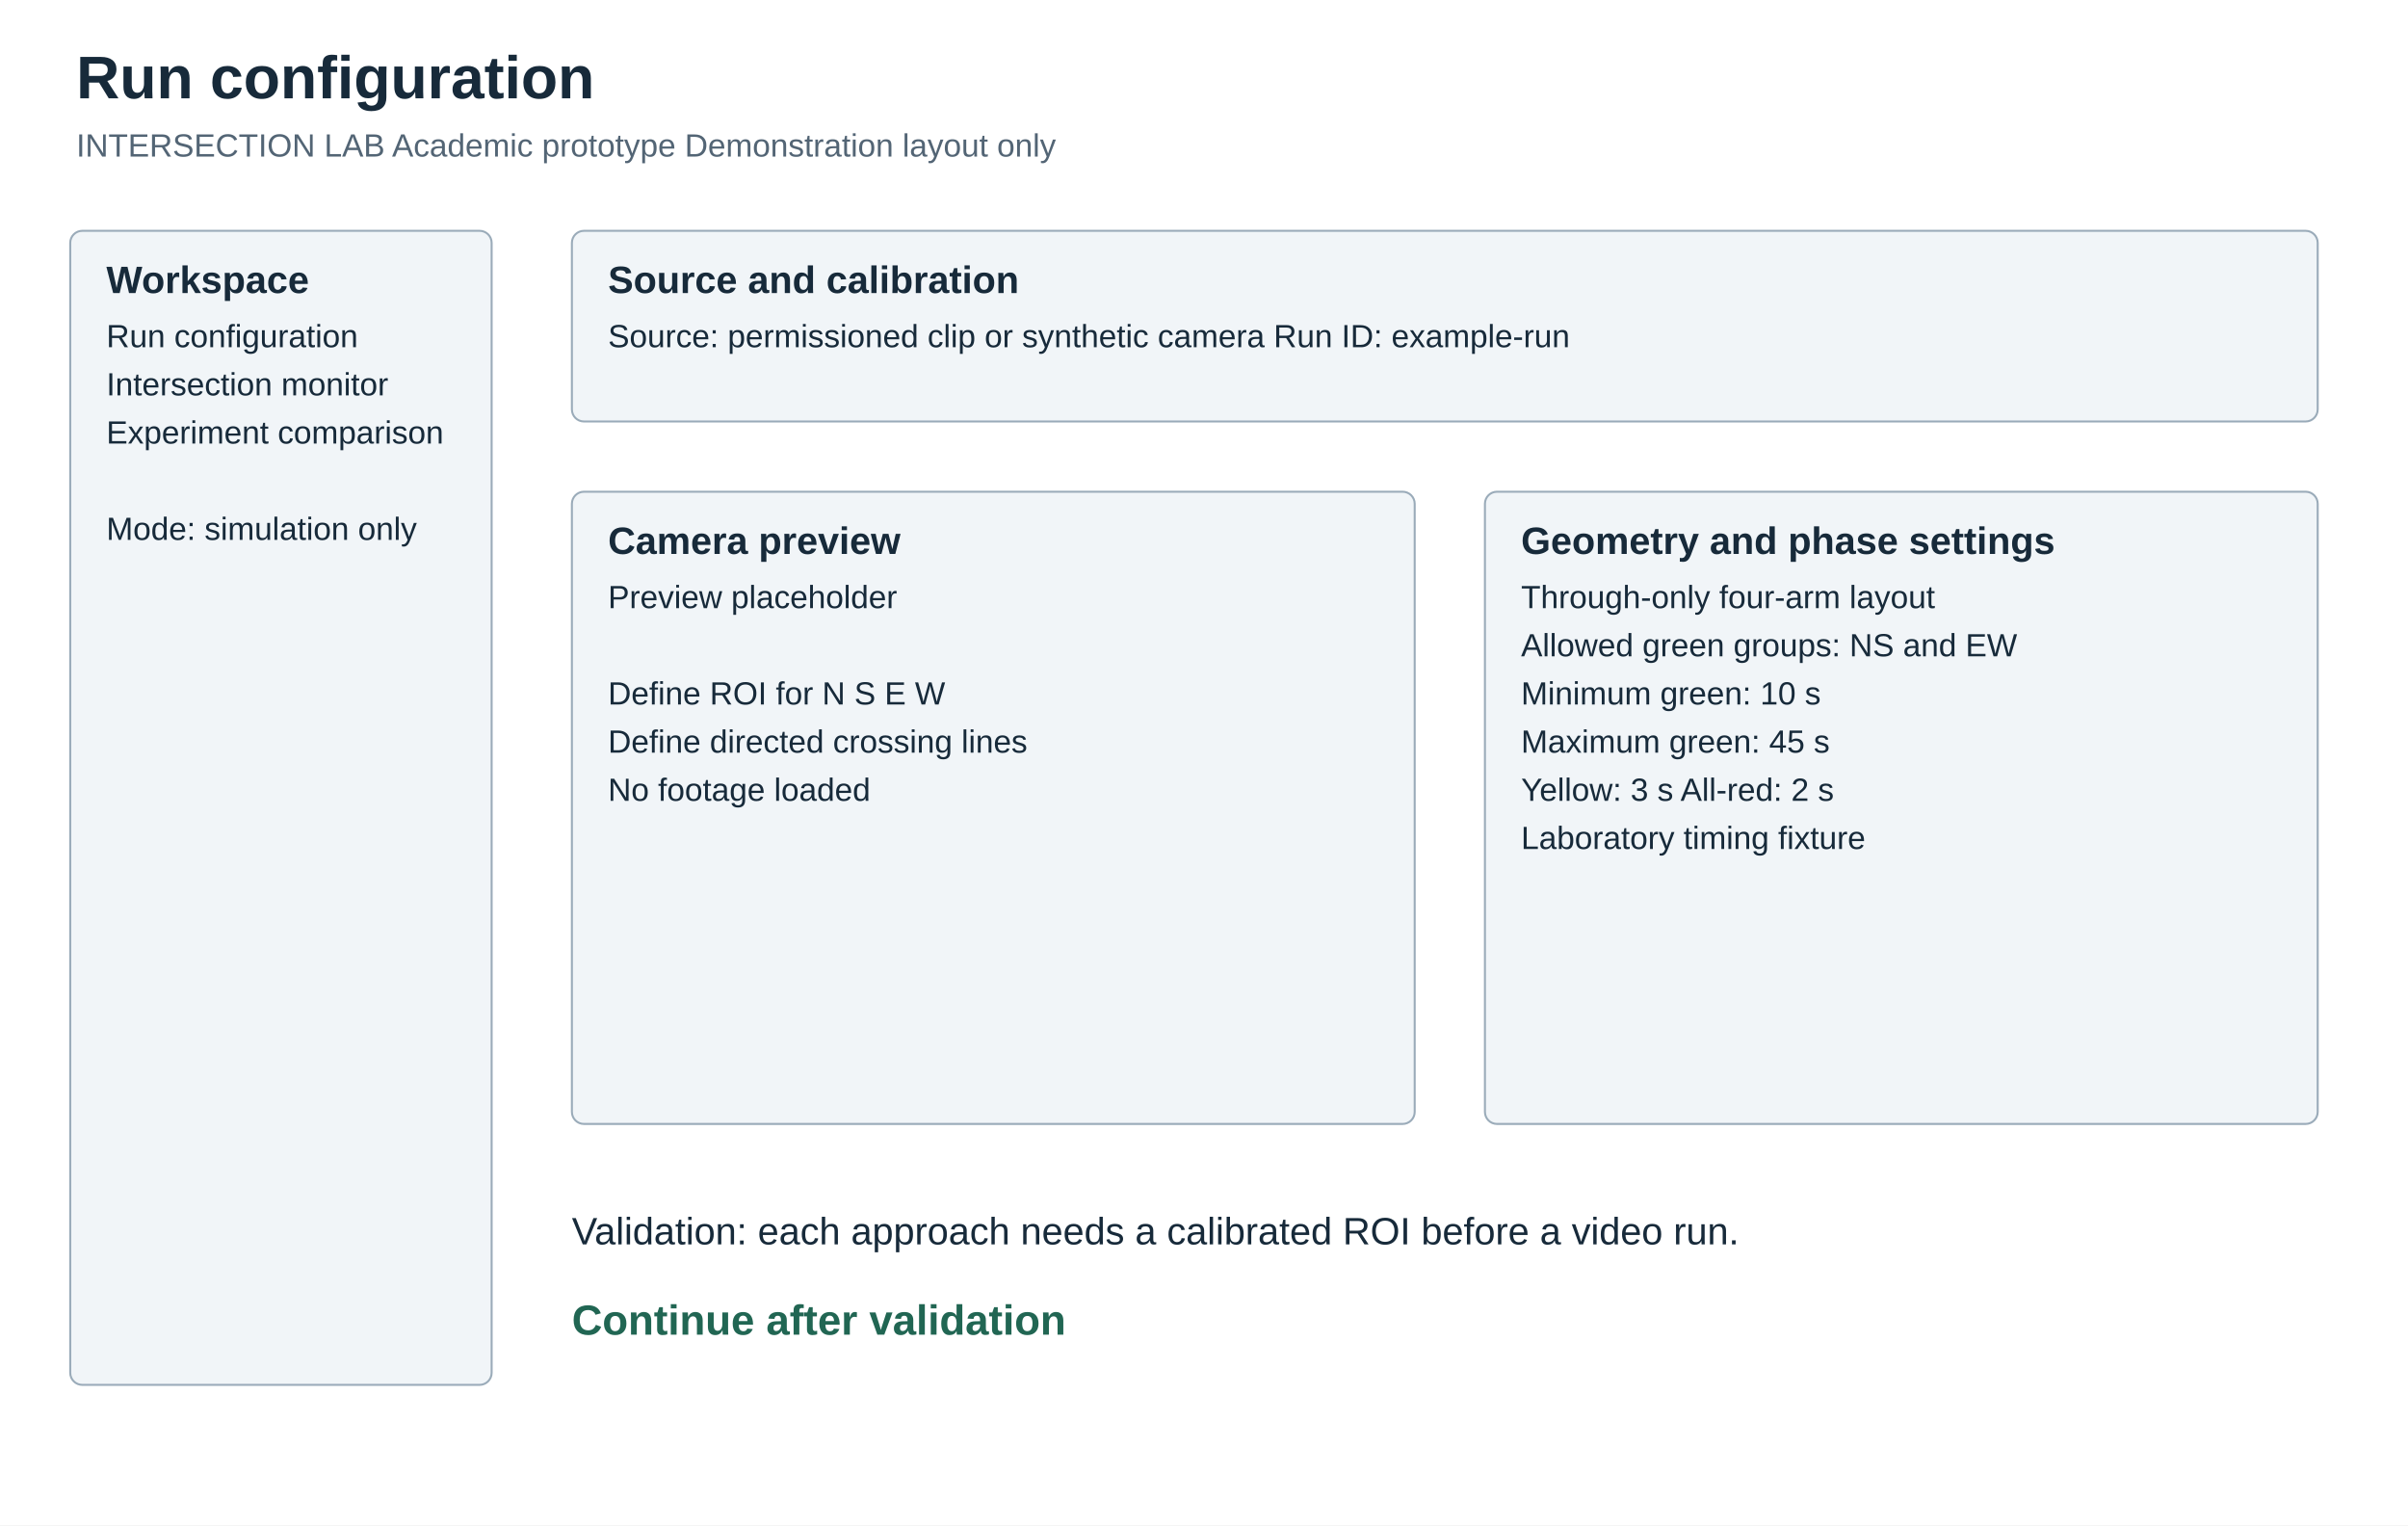
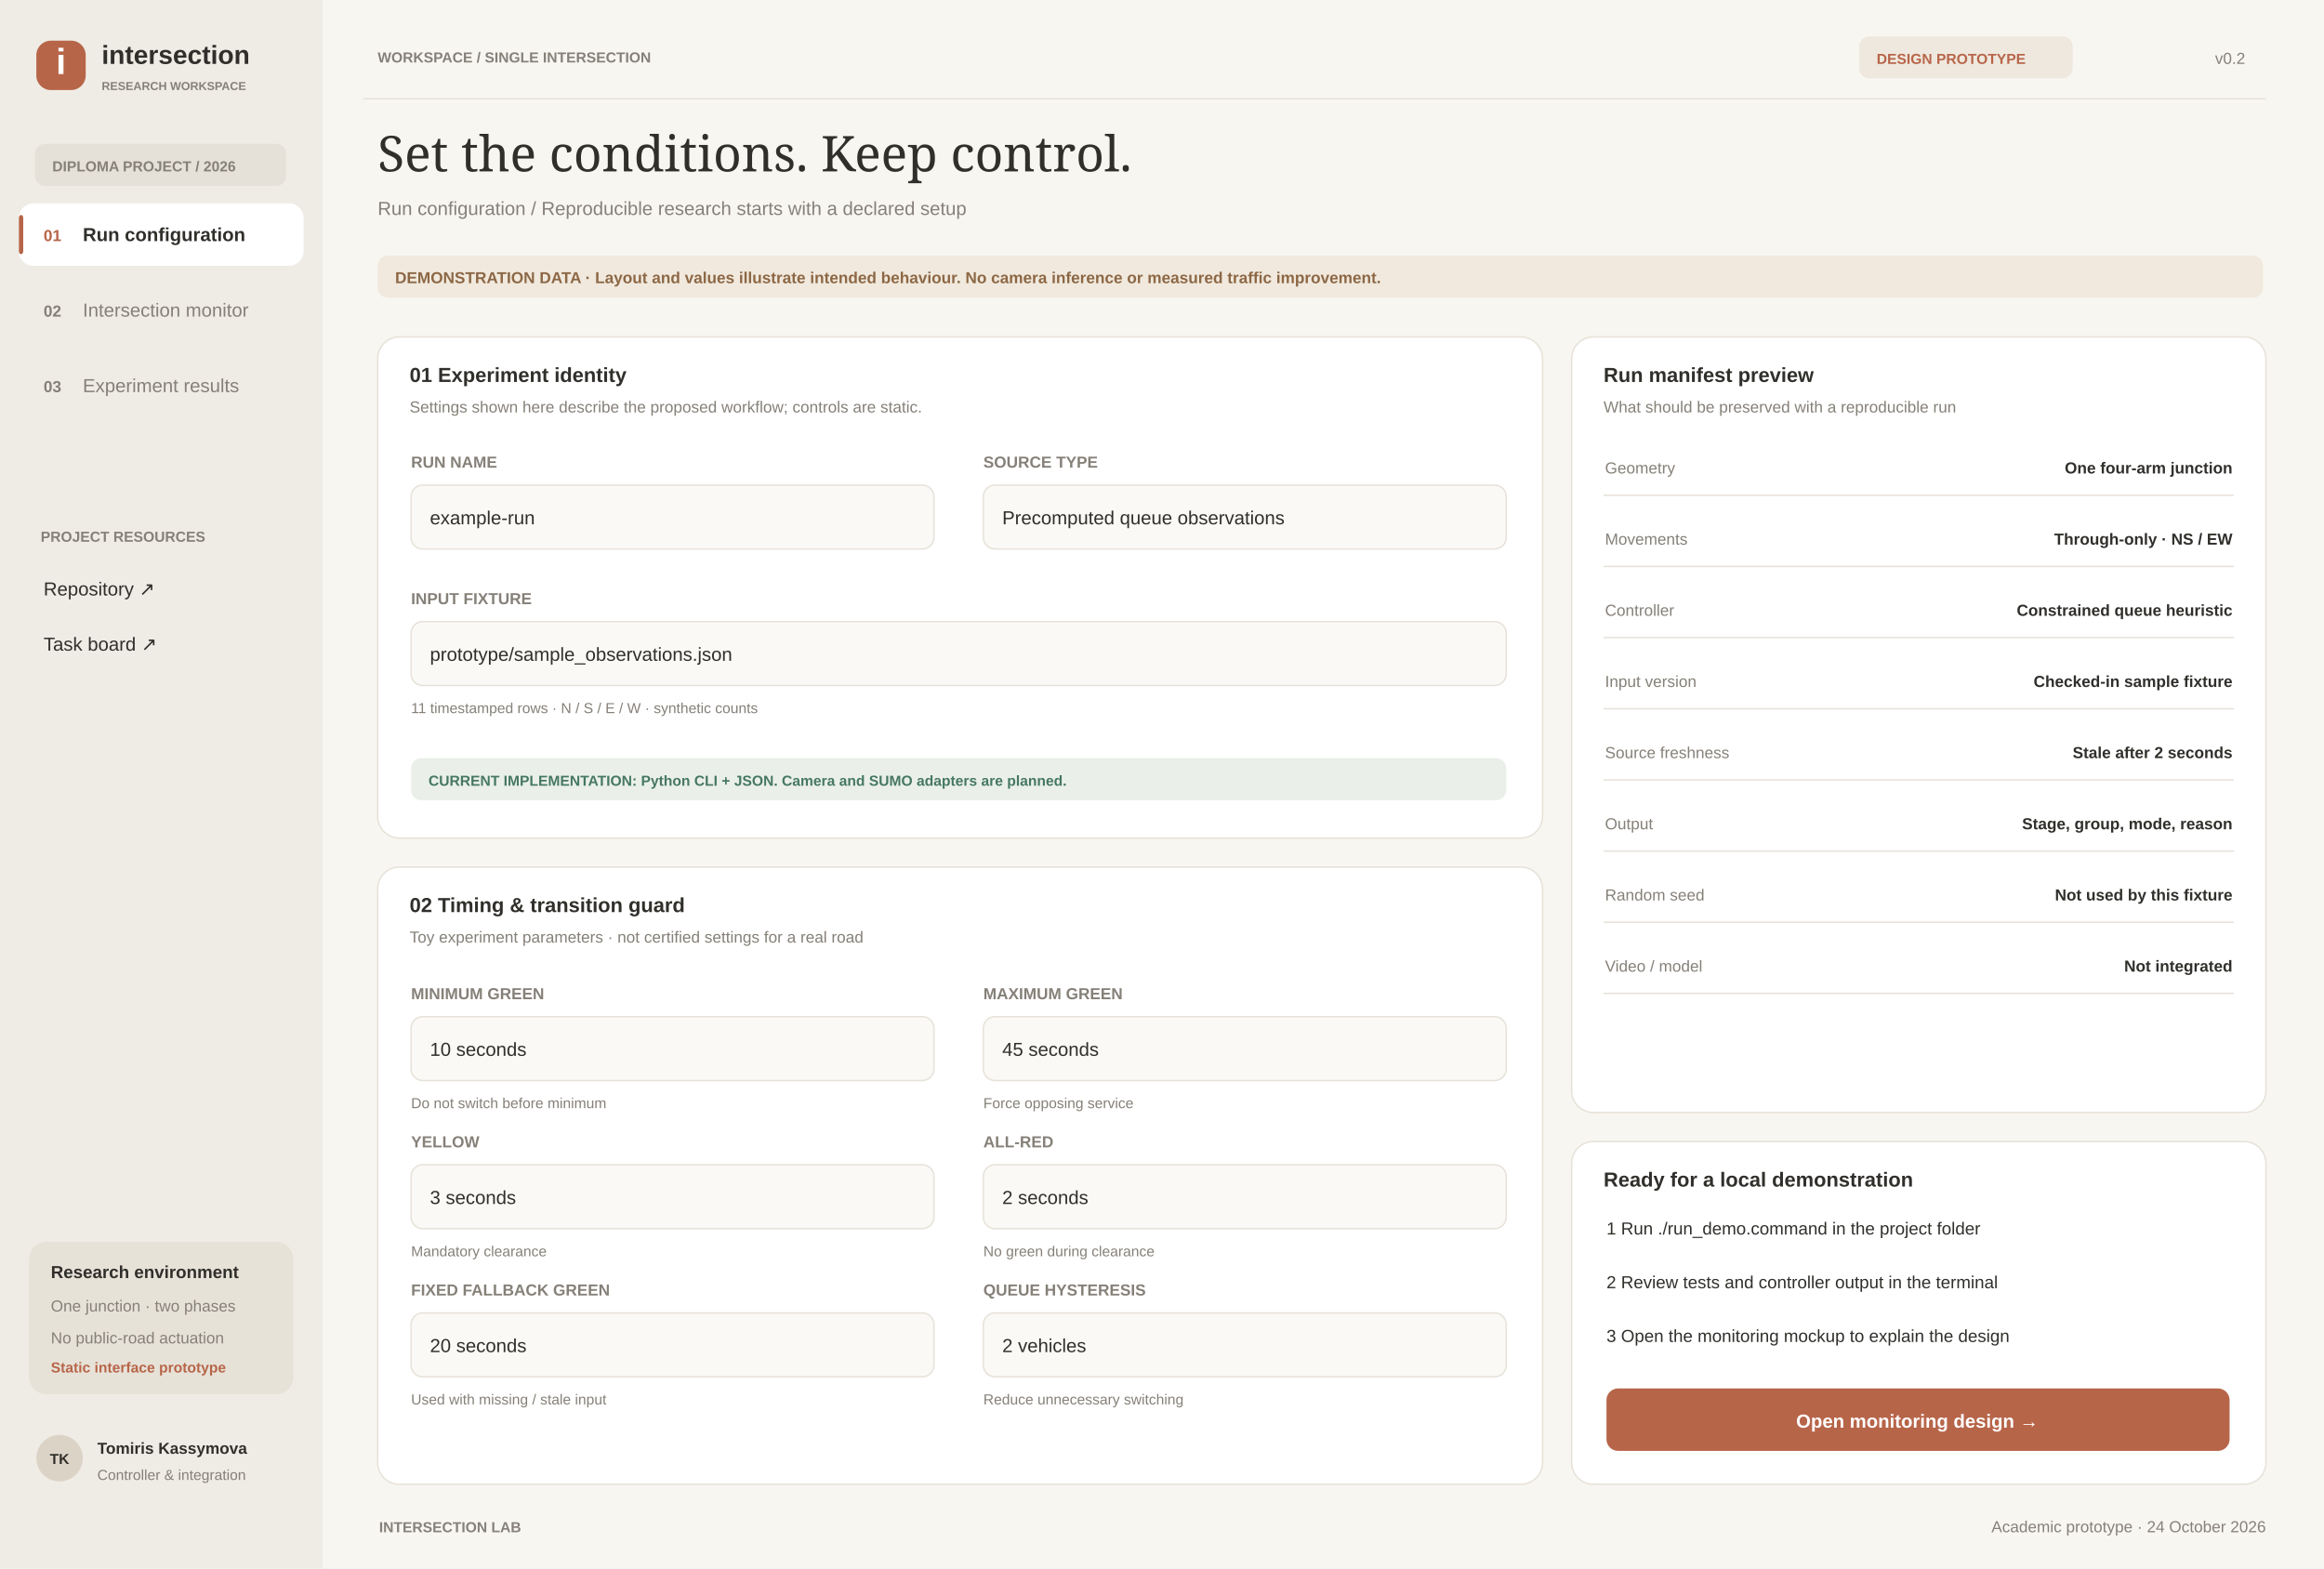
- <svg xmlns="http://www.w3.org/2000/svg" width="1200" height="760" viewBox="0 0 1200 760">
+ <svg xmlns="http://www.w3.org/2000/svg" width="1600" height="1080" viewBox="0 0 1600 1080" style="max-width:100%;height:auto;display:block">
  <defs>
-     <marker id="arrow" markerWidth="10" markerHeight="10" refX="9" refY="3" orient="auto">
-       <path d="M0,0 L0,6 L9,3 z" fill="#526475" />
-     </marker>
+     <pattern id="grid" width="24" height="24" patternUnits="userSpaceOnUse">
+       <circle cx="1" cy="1" r="1" fill="#DDD8CE" />
+     </pattern>
  </defs>
-   <rect width="100%" height="100%" fill="white" />
-   <text x="38" y="49" font-family="Arial,sans-serif" font-size="30" fill="#172a3a" font-weight="bold" text-anchor="start">Run configuration</text>
-   <text x="38" y="78" font-family="Arial,sans-serif" font-size="16" fill="#536575" font-weight="normal" text-anchor="start">INTERSECTION LAB     Academic prototype     Demonstration layout only</text>
-   <rect x="35" y="115" width="210" height="575" rx="6" fill="#f1f5f8" stroke="#9aabb9" />
-   <text x="53" y="146" font-family="Arial,sans-serif" font-size="19" fill="#172a3a" font-weight="bold" text-anchor="start">Workspace</text>
-   <text x="53" y="173" font-family="Arial,sans-serif" font-size="16" fill="#172a3a" font-weight="normal" text-anchor="start">Run configuration</text>
-   <text x="53" y="197" font-family="Arial,sans-serif" font-size="16" fill="#172a3a" font-weight="normal" text-anchor="start">Intersection monitor</text>
-   <text x="53" y="221" font-family="Arial,sans-serif" font-size="16" fill="#172a3a" font-weight="normal" text-anchor="start">Experiment comparison</text>
-   <text x="53" y="245" font-family="Arial,sans-serif" font-size="16" fill="#172a3a" font-weight="normal" text-anchor="start" />
-   <text x="53" y="269" font-family="Arial,sans-serif" font-size="16" fill="#172a3a" font-weight="normal" text-anchor="start">Mode: simulation only</text>
-   <rect x="285" y="115" width="870" height="95" rx="6" fill="#f1f5f8" stroke="#9aabb9" />
-   <text x="303" y="146" font-family="Arial,sans-serif" font-size="19" fill="#172a3a" font-weight="bold" text-anchor="start">Source and calibration</text>
-   <text x="303" y="173" font-family="Arial,sans-serif" font-size="16" fill="#172a3a" font-weight="normal" text-anchor="start">Source: permissioned clip or synthetic camera      Run ID: example-run</text>
-   <rect x="285" y="245" width="420" height="315" rx="6" fill="#f1f5f8" stroke="#9aabb9" />
-   <text x="303" y="276" font-family="Arial,sans-serif" font-size="19" fill="#172a3a" font-weight="bold" text-anchor="start">Camera preview</text>
-   <text x="303" y="303" font-family="Arial,sans-serif" font-size="16" fill="#172a3a" font-weight="normal" text-anchor="start">Preview placeholder</text>
-   <text x="303" y="327" font-family="Arial,sans-serif" font-size="16" fill="#172a3a" font-weight="normal" text-anchor="start" />
-   <text x="303" y="351" font-family="Arial,sans-serif" font-size="16" fill="#172a3a" font-weight="normal" text-anchor="start">Define ROI for N S E W</text>
-   <text x="303" y="375" font-family="Arial,sans-serif" font-size="16" fill="#172a3a" font-weight="normal" text-anchor="start">Define directed crossing lines</text>
-   <text x="303" y="399" font-family="Arial,sans-serif" font-size="16" fill="#172a3a" font-weight="normal" text-anchor="start">No footage loaded</text>
-   <rect x="740" y="245" width="415" height="315" rx="6" fill="#f1f5f8" stroke="#9aabb9" />
-   <text x="758" y="276" font-family="Arial,sans-serif" font-size="19" fill="#172a3a" font-weight="bold" text-anchor="start">Geometry and phase settings</text>
-   <text x="758" y="303" font-family="Arial,sans-serif" font-size="16" fill="#172a3a" font-weight="normal" text-anchor="start">Through-only four-arm layout</text>
-   <text x="758" y="327" font-family="Arial,sans-serif" font-size="16" fill="#172a3a" font-weight="normal" text-anchor="start">Allowed green groups: NS and EW</text>
-   <text x="758" y="351" font-family="Arial,sans-serif" font-size="16" fill="#172a3a" font-weight="normal" text-anchor="start">Minimum green: 10 s</text>
-   <text x="758" y="375" font-family="Arial,sans-serif" font-size="16" fill="#172a3a" font-weight="normal" text-anchor="start">Maximum green: 45 s</text>
-   <text x="758" y="399" font-family="Arial,sans-serif" font-size="16" fill="#172a3a" font-weight="normal" text-anchor="start">Yellow: 3 s     All-red: 2 s</text>
-   <text x="758" y="423" font-family="Arial,sans-serif" font-size="16" fill="#172a3a" font-weight="normal" text-anchor="start">Laboratory timing fixture</text>
-   <text x="285" y="620" font-family="Arial,sans-serif" font-size="19" fill="#172a3a" font-weight="normal" text-anchor="start">Validation: each approach needs a calibrated ROI before a video run.</text>
-   <text x="285" y="665" font-family="Arial,sans-serif" font-size="21" fill="#216653" font-weight="bold" text-anchor="start">Continue after validation</text>
+   <rect x="0" y="0" width="1600" height="1080" rx="0" fill="#F8F6F1" />
+   <rect x="0" y="0" width="222" height="1080" rx="0" fill="#EFECE5" />
+   <rect x="25" y="28" width="34" height="34" rx="10" fill="#B76549" />
+   <text x="42" y="51" font-family="Arial,sans-serif" font-size="25" fill="#FFFFFF" font-weight="600" text-anchor="middle">i</text>
+   <text x="70" y="44" font-family="Arial,sans-serif" font-size="18" fill="#302F2B" font-weight="600" text-anchor="start">intersection</text>
+   <text x="70" y="62" font-family="Arial,sans-serif" font-size="8" fill="#858078" font-weight="600" text-anchor="start">RESEARCH WORKSPACE</text>
+   <rect x="24" y="99" width="173" height="29" rx="7" fill="#E6E1D8" />
+   <text x="36" y="118" font-family="Arial,sans-serif" font-size="10" fill="#858078" font-weight="600" text-anchor="start">DIPLOMA PROJECT  /  2026</text>
+   <a href="01-configuration.svg">
+     <rect x="13" y="140" width="196" height="43" rx="10" fill="#FFFFFF" />
+     <rect x="13" y="148" width="3" height="27" rx="2" fill="#B76549" />
+     <text x="30" y="166" font-family="Arial,sans-serif" font-size="11" fill="#B76549" font-weight="600" text-anchor="start">01</text>
+     <text x="57" y="166" font-family="Arial,sans-serif" font-size="13" fill="#302F2B" font-weight="600" text-anchor="start">Run configuration</text>
+   </a>
+   <a href="02-monitor.svg">
+     <text x="30" y="218" font-family="Arial,sans-serif" font-size="11" fill="#858078" font-weight="600" text-anchor="start">02</text>
+     <text x="57" y="218" font-family="Arial,sans-serif" font-size="13" fill="#858078" font-weight="400" text-anchor="start">Intersection monitor</text>
+   </a>
+   <a href="03-comparison.svg">
+     <text x="30" y="270" font-family="Arial,sans-serif" font-size="11" fill="#858078" font-weight="600" text-anchor="start">03</text>
+     <text x="57" y="270" font-family="Arial,sans-serif" font-size="13" fill="#858078" font-weight="400" text-anchor="start">Experiment results</text>
+   </a>
+   <text x="28" y="373" font-family="Arial,sans-serif" font-size="10" fill="#858078" font-weight="600" text-anchor="start">PROJECT RESOURCES</text>
+   <a href="https://github.com/Tompi-dev/intelligent-intersection-management" target="_blank">
+     <text x="30" y="410" font-family="Arial,sans-serif" font-size="13" fill="#302F2B" font-weight="400" text-anchor="start">Repository ↗</text>
+   </a>
+   <a href="https://tomiris.youtrack.cloud/projects/IIM/issues" target="_blank">
+     <text x="30" y="448" font-family="Arial,sans-serif" font-size="13" fill="#302F2B" font-weight="400" text-anchor="start">Task board ↗</text>
+   </a>
+   <rect x="20" y="855" width="182" height="105" rx="12" fill="#E7E2D8" />
+   <text x="35" y="880" font-family="Arial,sans-serif" font-size="12" fill="#302F2B" font-weight="600" text-anchor="start">Research environment</text>
+   <text x="35" y="903" font-family="Arial,sans-serif" font-size="11" fill="#858078" font-weight="400" text-anchor="start">One junction · two phases</text>
+   <text x="35" y="925" font-family="Arial,sans-serif" font-size="11" fill="#858078" font-weight="400" text-anchor="start">No public-road actuation</text>
+   <text x="35" y="945" font-family="Arial,sans-serif" font-size="10" fill="#B76549" font-weight="600" text-anchor="start">Static interface prototype</text>
+   <circle cx="41" cy="1004" r="16" fill="#DCD3C7" />
+   <text x="41" y="1008" font-family="Arial,sans-serif" font-size="10" fill="#302F2B" font-weight="600" text-anchor="middle">TK</text>
+   <text x="67" y="1001" font-family="Arial,sans-serif" font-size="11" fill="#302F2B" font-weight="600" text-anchor="start">Tomiris Kassymova</text>
+   <text x="67" y="1019" font-family="Arial,sans-serif" font-size="10" fill="#858078" font-weight="400" text-anchor="start">Controller &amp; integration</text>
+   <text x="260" y="43" font-family="Arial,sans-serif" font-size="10" fill="#858078" font-weight="600" text-anchor="start">WORKSPACE   /   SINGLE INTERSECTION</text>
+   <rect x="1280" y="25" width="147" height="29" rx="7" fill="#EFE8DE" />
+   <text x="1292" y="44" font-family="Arial,sans-serif" font-size="10" fill="#B76549" font-weight="600" text-anchor="start">DESIGN PROTOTYPE</text>
+   <text x="1525" y="44" font-family="Arial,sans-serif" font-size="11" fill="#858078" font-weight="400" text-anchor="start">v0.2</text>
+   <line x1="250" y1="68" x2="1560" y2="68" stroke="#E7E2D9" />
+   <text x="260" y="118" font-family="Georgia,serif" font-size="34" fill="#302F2B" font-weight="400" text-anchor="start">Set the conditions. Keep control.</text>
+   <text x="260" y="148" font-family="Arial,sans-serif" font-size="13" fill="#858078" font-weight="400" text-anchor="start">Run configuration  /  Reproducible research starts with a declared setup</text>
+   <rect x="260" y="176" width="1298" height="29" rx="7" fill="#F1E9DD" />
+   <text x="272" y="195" font-family="Arial,sans-serif" font-size="11" fill="#8C6745" font-weight="600" text-anchor="start">DEMONSTRATION DATA · Layout and values illustrate intended behaviour. No camera inference or measured traffic improvement.</text>
+   <text x="261" y="1055" font-family="Arial,sans-serif" font-size="10" fill="#858078" font-weight="600" text-anchor="start">INTERSECTION LAB</text>
+   <text x="1560" y="1055" font-family="Arial,sans-serif" font-size="11" fill="#858078" font-weight="400" text-anchor="end">Academic prototype · 24 October 2026</text>
+   <rect x="260" y="232" width="802" height="345" rx="15" fill="#FFFFFF" stroke="#E7E2D9" />
+   <text x="282" y="263" font-family="Arial,sans-serif" font-size="14" fill="#302F2B" font-weight="600" text-anchor="start">01  Experiment identity</text>
+   <text x="282" y="284" font-family="Arial,sans-serif" font-size="11" fill="#858078" font-weight="400" text-anchor="start">Settings shown here describe the proposed workflow; controls are static.</text>
+   <text x="283" y="322" font-family="Arial,sans-serif" font-size="11" fill="#858078" font-weight="600" text-anchor="start">RUN NAME</text>
+   <rect x="283" y="334" width="360" height="44" rx="8" fill="#FAF9F6" stroke="#E7E2D9" />
+   <text x="296" y="361" font-family="Arial,sans-serif" font-size="13" fill="#302F2B" font-weight="400" text-anchor="start">example-run</text>
+   <text x="677" y="322" font-family="Arial,sans-serif" font-size="11" fill="#858078" font-weight="600" text-anchor="start">SOURCE TYPE</text>
+   <rect x="677" y="334" width="360" height="44" rx="8" fill="#FAF9F6" stroke="#E7E2D9" />
+   <text x="690" y="361" font-family="Arial,sans-serif" font-size="13" fill="#302F2B" font-weight="400" text-anchor="start">Precomputed queue observations</text>
+   <text x="283" y="416" font-family="Arial,sans-serif" font-size="11" fill="#858078" font-weight="600" text-anchor="start">INPUT FIXTURE</text>
+   <rect x="283" y="428" width="754" height="44" rx="8" fill="#FAF9F6" stroke="#E7E2D9" />
+   <text x="296" y="455" font-family="Arial,sans-serif" font-size="13" fill="#302F2B" font-weight="400" text-anchor="start">prototype/sample_observations.json</text>
+   <text x="283" y="491" font-family="Arial,sans-serif" font-size="10" fill="#858078" font-weight="400" text-anchor="start">11 timestamped rows · N / S / E / W · synthetic counts</text>
+   <rect x="283" y="522" width="754" height="29" rx="7" fill="#EAF0E9" />
+   <text x="295" y="541" font-family="Arial,sans-serif" font-size="10" fill="#467764" font-weight="600" text-anchor="start">CURRENT IMPLEMENTATION: Python CLI + JSON. Camera and SUMO adapters are planned.</text>
+   <rect x="260" y="597" width="802" height="425" rx="15" fill="#FFFFFF" stroke="#E7E2D9" />
+   <text x="282" y="628" font-family="Arial,sans-serif" font-size="14" fill="#302F2B" font-weight="600" text-anchor="start">02  Timing &amp; transition guard</text>
+   <text x="282" y="649" font-family="Arial,sans-serif" font-size="11" fill="#858078" font-weight="400" text-anchor="start">Toy experiment parameters · not certified settings for a real road</text>
+   <text x="283" y="688" font-family="Arial,sans-serif" font-size="11" fill="#858078" font-weight="600" text-anchor="start">MINIMUM GREEN</text>
+   <rect x="283" y="700" width="360" height="44" rx="8" fill="#FAF9F6" stroke="#E7E2D9" />
+   <text x="296" y="727" font-family="Arial,sans-serif" font-size="13" fill="#302F2B" font-weight="400" text-anchor="start">10 seconds</text>
+   <text x="283" y="763" font-family="Arial,sans-serif" font-size="10" fill="#858078" font-weight="400" text-anchor="start">Do not switch before minimum</text>
+   <text x="677" y="688" font-family="Arial,sans-serif" font-size="11" fill="#858078" font-weight="600" text-anchor="start">MAXIMUM GREEN</text>
+   <rect x="677" y="700" width="360" height="44" rx="8" fill="#FAF9F6" stroke="#E7E2D9" />
+   <text x="690" y="727" font-family="Arial,sans-serif" font-size="13" fill="#302F2B" font-weight="400" text-anchor="start">45 seconds</text>
+   <text x="677" y="763" font-family="Arial,sans-serif" font-size="10" fill="#858078" font-weight="400" text-anchor="start">Force opposing service</text>
+   <text x="283" y="790" font-family="Arial,sans-serif" font-size="11" fill="#858078" font-weight="600" text-anchor="start">YELLOW</text>
+   <rect x="283" y="802" width="360" height="44" rx="8" fill="#FAF9F6" stroke="#E7E2D9" />
+   <text x="296" y="829" font-family="Arial,sans-serif" font-size="13" fill="#302F2B" font-weight="400" text-anchor="start">3 seconds</text>
+   <text x="283" y="865" font-family="Arial,sans-serif" font-size="10" fill="#858078" font-weight="400" text-anchor="start">Mandatory clearance</text>
+   <text x="677" y="790" font-family="Arial,sans-serif" font-size="11" fill="#858078" font-weight="600" text-anchor="start">ALL-RED</text>
+   <rect x="677" y="802" width="360" height="44" rx="8" fill="#FAF9F6" stroke="#E7E2D9" />
+   <text x="690" y="829" font-family="Arial,sans-serif" font-size="13" fill="#302F2B" font-weight="400" text-anchor="start">2 seconds</text>
+   <text x="677" y="865" font-family="Arial,sans-serif" font-size="10" fill="#858078" font-weight="400" text-anchor="start">No green during clearance</text>
+   <text x="283" y="892" font-family="Arial,sans-serif" font-size="11" fill="#858078" font-weight="600" text-anchor="start">FIXED FALLBACK GREEN</text>
+   <rect x="283" y="904" width="360" height="44" rx="8" fill="#FAF9F6" stroke="#E7E2D9" />
+   <text x="296" y="931" font-family="Arial,sans-serif" font-size="13" fill="#302F2B" font-weight="400" text-anchor="start">20 seconds</text>
+   <text x="283" y="967" font-family="Arial,sans-serif" font-size="10" fill="#858078" font-weight="400" text-anchor="start">Used with missing / stale input</text>
+   <text x="677" y="892" font-family="Arial,sans-serif" font-size="11" fill="#858078" font-weight="600" text-anchor="start">QUEUE HYSTERESIS</text>
+   <rect x="677" y="904" width="360" height="44" rx="8" fill="#FAF9F6" stroke="#E7E2D9" />
+   <text x="690" y="931" font-family="Arial,sans-serif" font-size="13" fill="#302F2B" font-weight="400" text-anchor="start">2 vehicles</text>
+   <text x="677" y="967" font-family="Arial,sans-serif" font-size="10" fill="#858078" font-weight="400" text-anchor="start">Reduce unnecessary switching</text>
+   <rect x="1082" y="232" width="478" height="534" rx="15" fill="#FFFFFF" stroke="#E7E2D9" />
+   <text x="1104" y="263" font-family="Arial,sans-serif" font-size="14" fill="#302F2B" font-weight="600" text-anchor="start">Run manifest preview</text>
+   <text x="1104" y="284" font-family="Arial,sans-serif" font-size="11" fill="#858078" font-weight="400" text-anchor="start">What should be preserved with a reproducible run</text>
+   <text x="1105" y="326" font-family="Arial,sans-serif" font-size="11" fill="#858078" font-weight="400" text-anchor="start">Geometry</text>
+   <text x="1537" y="326" font-family="Arial,sans-serif" font-size="11" fill="#302F2B" font-weight="600" text-anchor="end">One four-arm junction</text>
+   <line x1="1104" y1="341" x2="1538" y2="341" stroke="#E7E2D9" />
+   <text x="1105" y="375" font-family="Arial,sans-serif" font-size="11" fill="#858078" font-weight="400" text-anchor="start">Movements</text>
+   <text x="1537" y="375" font-family="Arial,sans-serif" font-size="11" fill="#302F2B" font-weight="600" text-anchor="end">Through-only · NS / EW</text>
+   <line x1="1104" y1="390" x2="1538" y2="390" stroke="#E7E2D9" />
+   <text x="1105" y="424" font-family="Arial,sans-serif" font-size="11" fill="#858078" font-weight="400" text-anchor="start">Controller</text>
+   <text x="1537" y="424" font-family="Arial,sans-serif" font-size="11" fill="#302F2B" font-weight="600" text-anchor="end">Constrained queue heuristic</text>
+   <line x1="1104" y1="439" x2="1538" y2="439" stroke="#E7E2D9" />
+   <text x="1105" y="473" font-family="Arial,sans-serif" font-size="11" fill="#858078" font-weight="400" text-anchor="start">Input version</text>
+   <text x="1537" y="473" font-family="Arial,sans-serif" font-size="11" fill="#302F2B" font-weight="600" text-anchor="end">Checked-in sample fixture</text>
+   <line x1="1104" y1="488" x2="1538" y2="488" stroke="#E7E2D9" />
+   <text x="1105" y="522" font-family="Arial,sans-serif" font-size="11" fill="#858078" font-weight="400" text-anchor="start">Source freshness</text>
+   <text x="1537" y="522" font-family="Arial,sans-serif" font-size="11" fill="#302F2B" font-weight="600" text-anchor="end">Stale after 2 seconds</text>
+   <line x1="1104" y1="537" x2="1538" y2="537" stroke="#E7E2D9" />
+   <text x="1105" y="571" font-family="Arial,sans-serif" font-size="11" fill="#858078" font-weight="400" text-anchor="start">Output</text>
+   <text x="1537" y="571" font-family="Arial,sans-serif" font-size="11" fill="#302F2B" font-weight="600" text-anchor="end">Stage, group, mode, reason</text>
+   <line x1="1104" y1="586" x2="1538" y2="586" stroke="#E7E2D9" />
+   <text x="1105" y="620" font-family="Arial,sans-serif" font-size="11" fill="#858078" font-weight="400" text-anchor="start">Random seed</text>
+   <text x="1537" y="620" font-family="Arial,sans-serif" font-size="11" fill="#302F2B" font-weight="600" text-anchor="end">Not used by this fixture</text>
+   <line x1="1104" y1="635" x2="1538" y2="635" stroke="#E7E2D9" />
+   <text x="1105" y="669" font-family="Arial,sans-serif" font-size="11" fill="#858078" font-weight="400" text-anchor="start">Video / model</text>
+   <text x="1537" y="669" font-family="Arial,sans-serif" font-size="11" fill="#302F2B" font-weight="600" text-anchor="end">Not integrated</text>
+   <line x1="1104" y1="684" x2="1538" y2="684" stroke="#E7E2D9" />
+   <rect x="1082" y="786" width="478" height="236" rx="15" fill="#FFFFFF" stroke="#E7E2D9" />
+   <text x="1104" y="817" font-family="Arial,sans-serif" font-size="14" fill="#302F2B" font-weight="600" text-anchor="start">Ready for a local demonstration</text>
+   <text x="1106" y="850" font-family="Arial,sans-serif" font-size="12" fill="#302F2B" font-weight="400" text-anchor="start">1   Run ./run_demo.command in the project folder</text>
+   <text x="1106" y="887" font-family="Arial,sans-serif" font-size="12" fill="#302F2B" font-weight="400" text-anchor="start">2   Review tests and controller output in the terminal</text>
+   <text x="1106" y="924" font-family="Arial,sans-serif" font-size="12" fill="#302F2B" font-weight="400" text-anchor="start">3   Open the monitoring mockup to explain the design</text>
+   <a href="02-monitor.svg">
+     <rect x="1106" y="956" width="429" height="43" rx="8" fill="#B76549" />
+     <text x="1320" y="983" font-family="Arial,sans-serif" font-size="13" fill="#FFFFFF" font-weight="600" text-anchor="middle">Open monitoring design →</text>
+   </a>
</svg>
